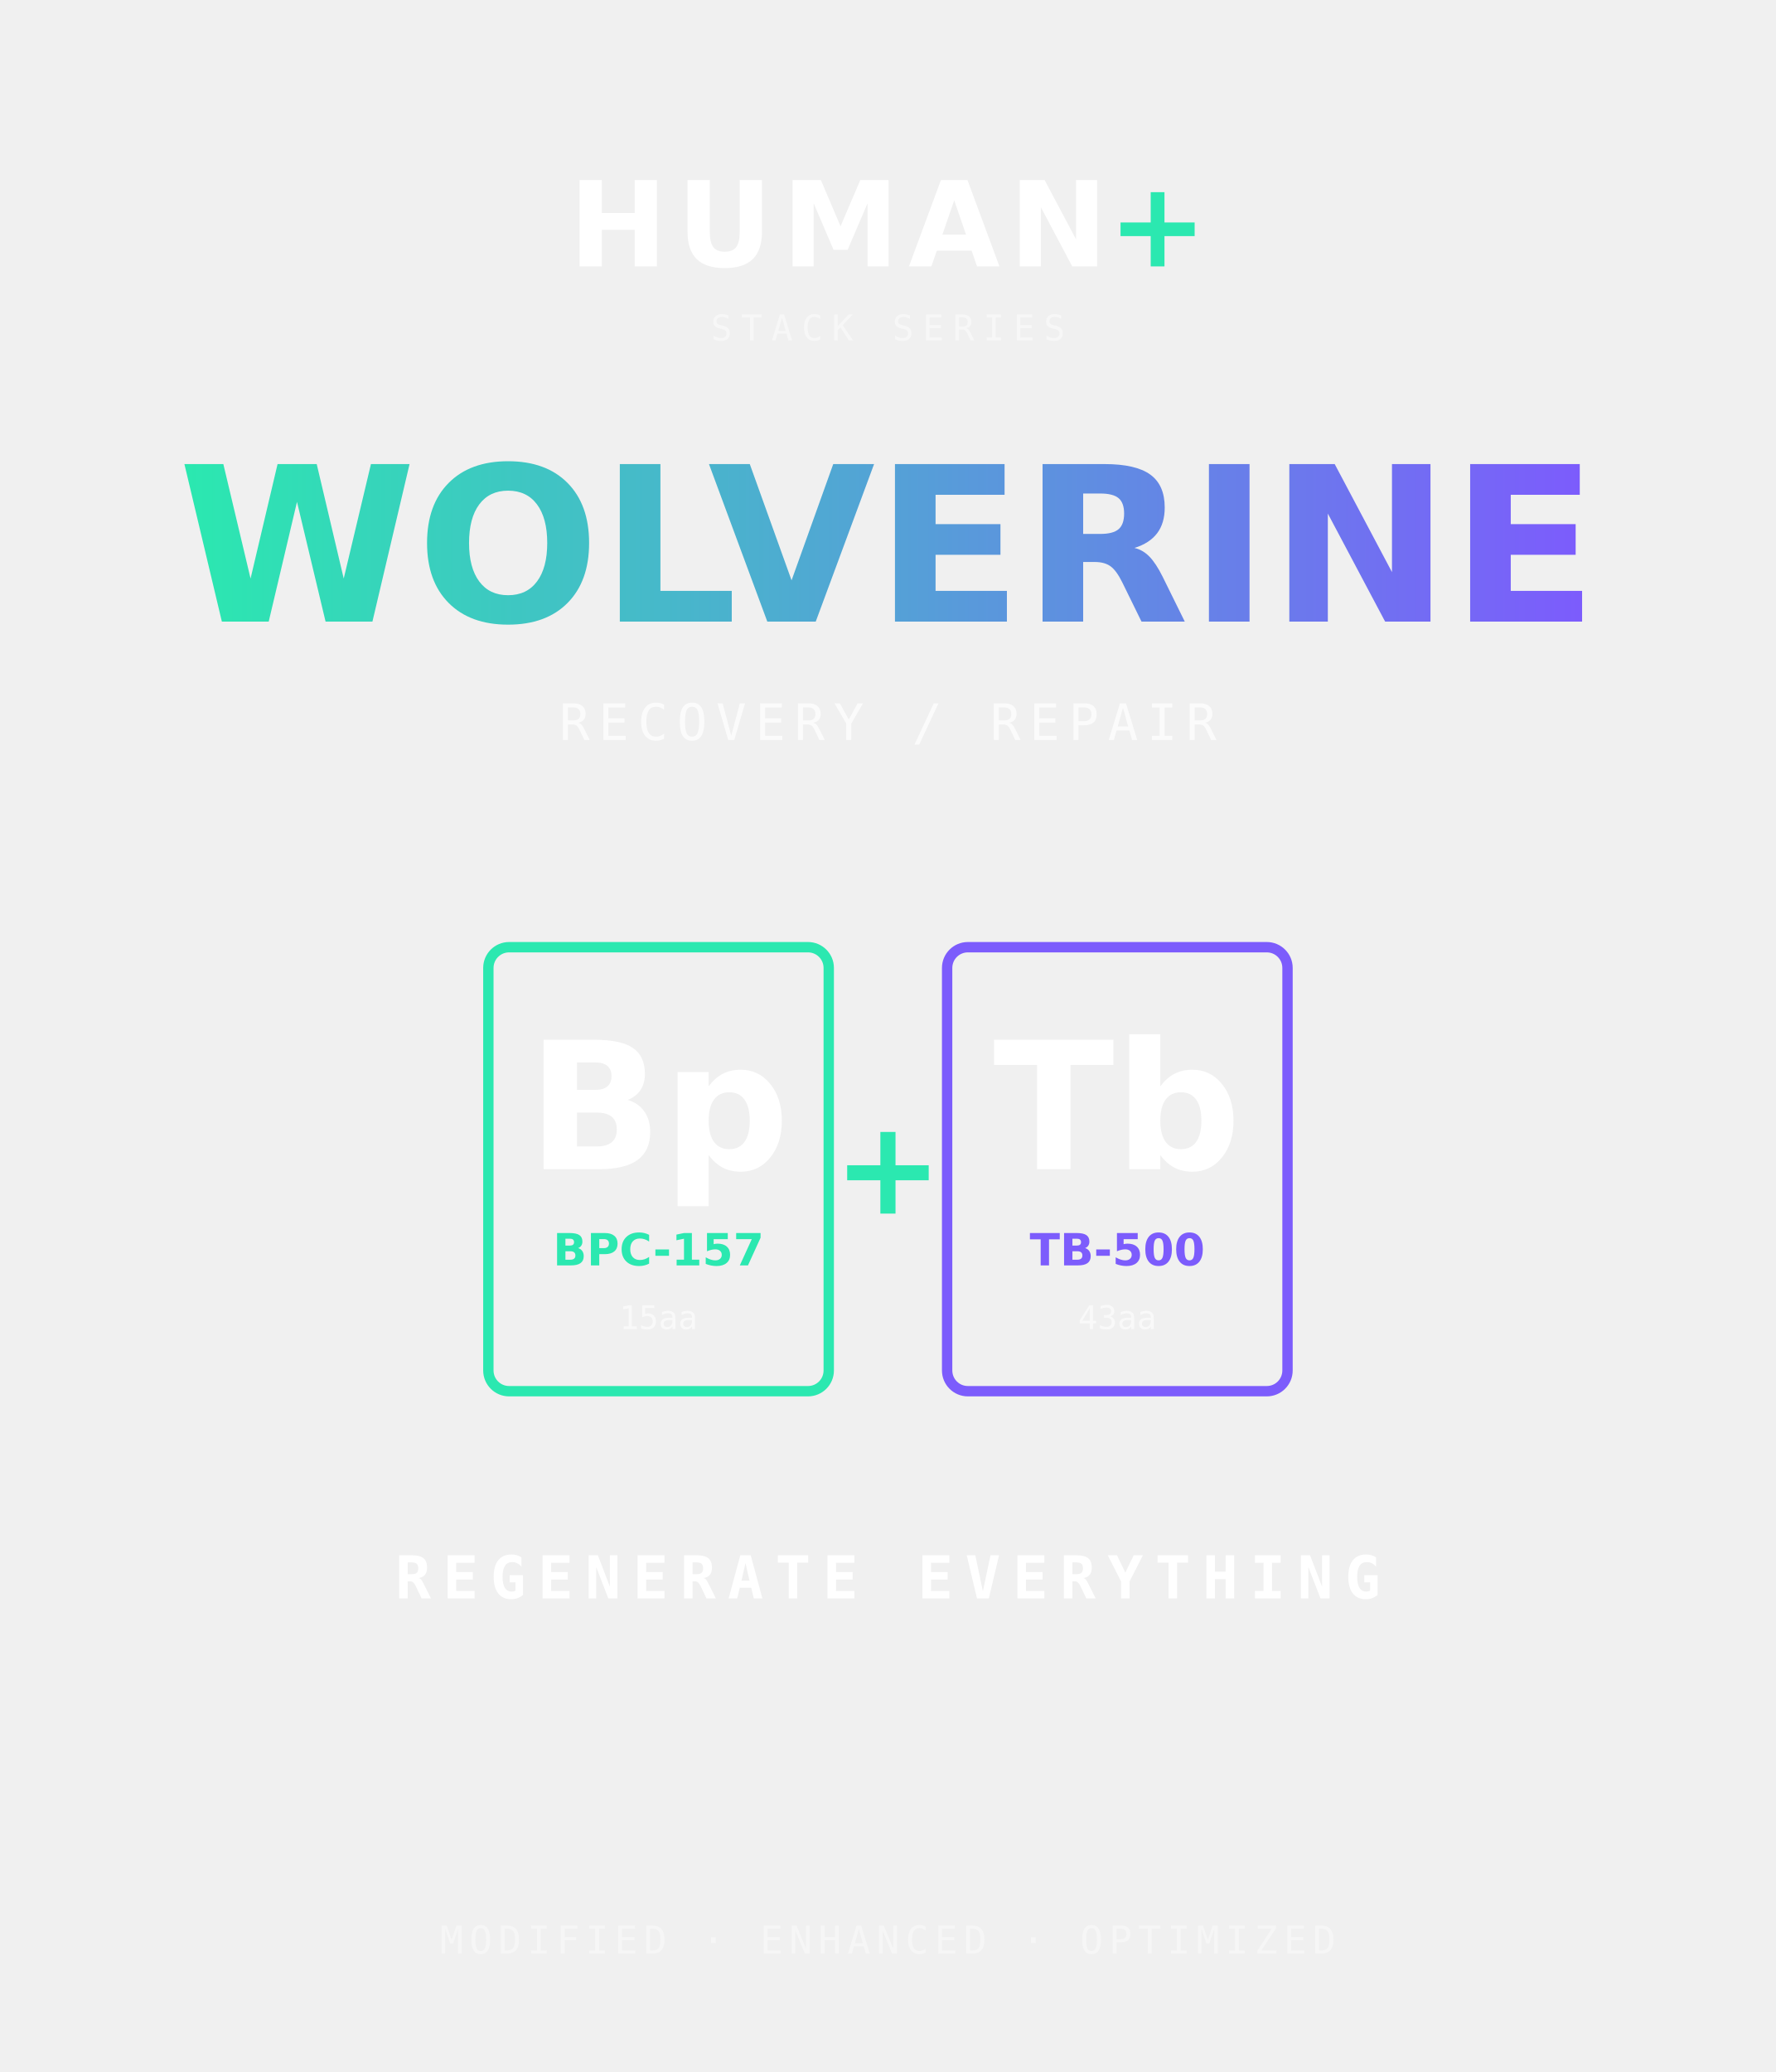
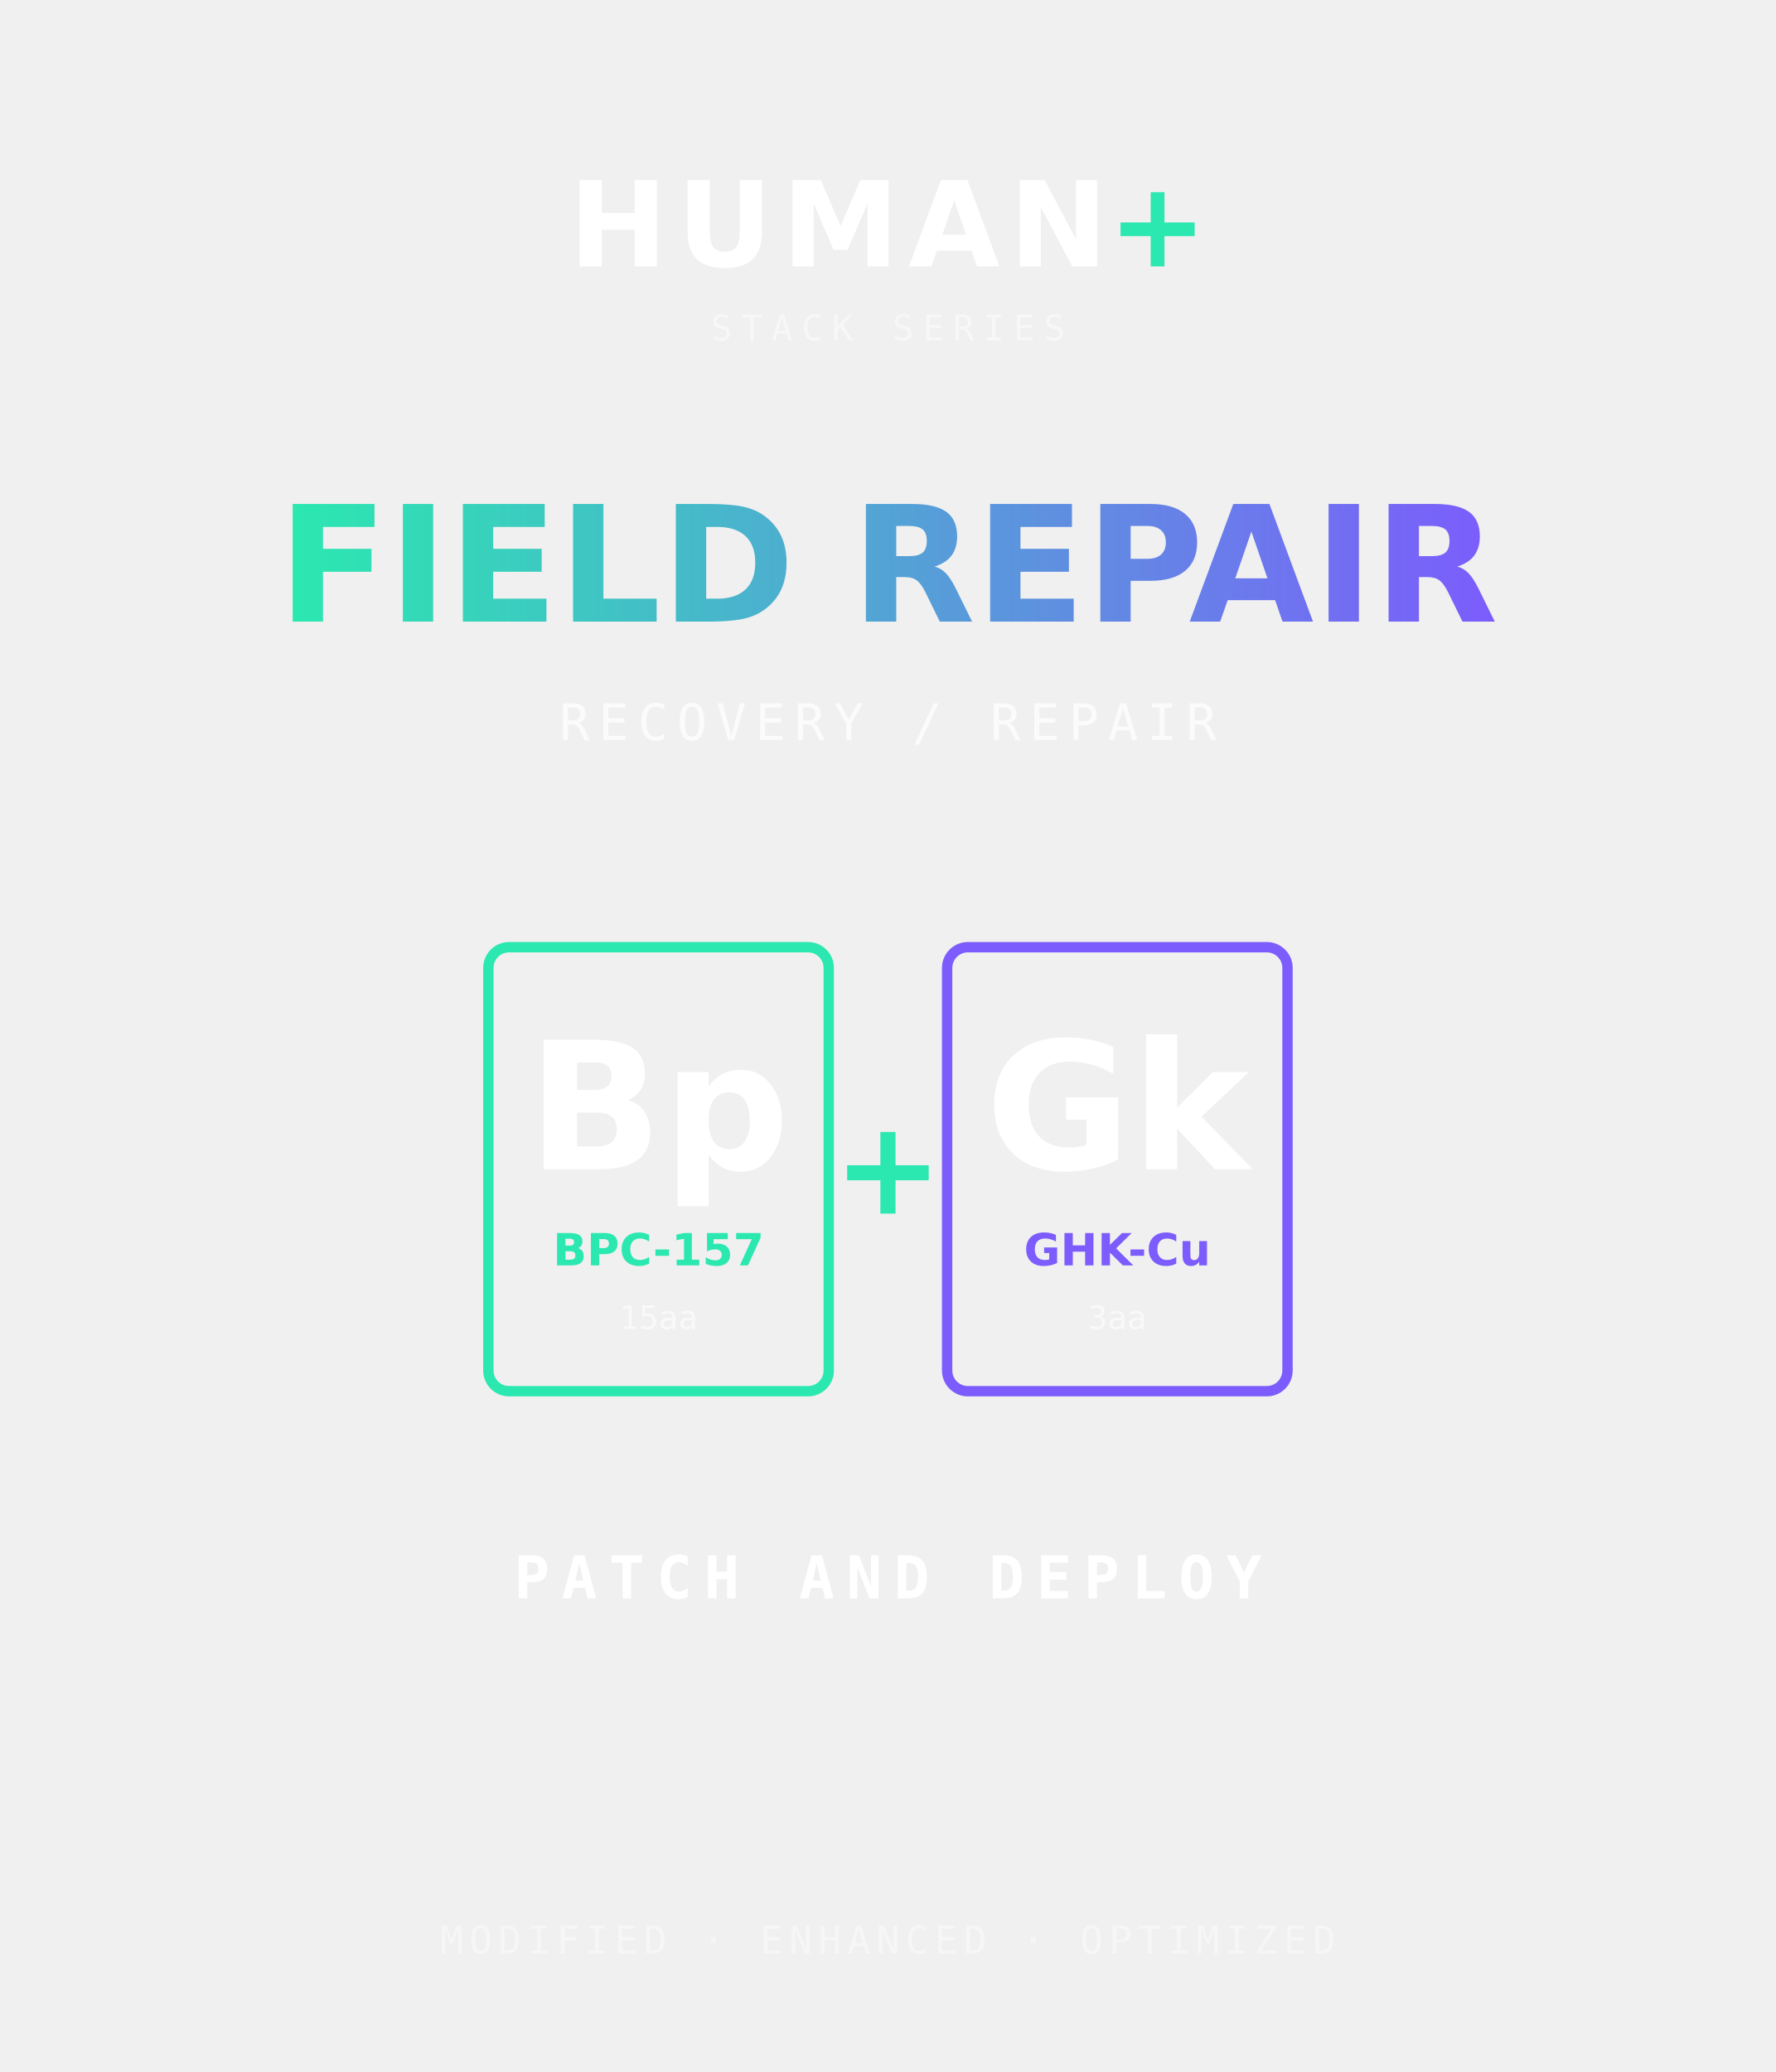
<svg xmlns="http://www.w3.org/2000/svg" viewBox="0 0 1200 1400" width="1200" height="1400">
  <defs>
    <linearGradient id="g" x1="0" y1="0" x2="1" y2="0">
      <stop offset="0%" stop-color="#2BE8B0" />
      <stop offset="100%" stop-color="#7C5CFC" />
    </linearGradient>
  </defs>
  <text x="600" y="180" font-family="DejaVu Sans, Liberation Sans, Arial, sans-serif" font-size="80" font-weight="800" text-anchor="middle" letter-spacing="6" fill="#FFFFFF">HUMAN<tspan fill="#2BE8B0">+</tspan>
  </text>
  <text x="600" y="230" font-family="DejaVu Sans Mono, Liberation Mono, monospace" font-size="24" text-anchor="middle" letter-spacing="6" fill="#FFFFFF" fill-opacity="0.45">STACK SERIES</text>
-   <text x="600" y="420" font-family="DejaVu Sans, Liberation Sans, Arial, sans-serif" font-size="146" font-weight="800" text-anchor="middle" fill="url(#g)">WOLVERINE</text>
+   <text x="600" y="420" font-family="DejaVu Sans, Liberation Sans, Arial, sans-serif" font-size="109" font-weight="800" text-anchor="middle" fill="url(#g)">FIELD REPAIR</text>
  <text x="600" y="500" font-family="DejaVu Sans Mono, Liberation Mono, monospace" font-size="34" letter-spacing="6" text-anchor="middle" fill="#FFFFFF" fill-opacity="0.75">RECOVERY / REPAIR</text>
  <rect x="330.0" y="640" width="230" height="300" rx="14" fill="none" stroke="#2BE8B0" stroke-width="7" />
  <text x="445.0" y="790" font-family="DejaVu Sans, Liberation Sans, Arial, sans-serif" font-size="120" font-weight="800" text-anchor="middle" fill="#FFFFFF">Bp</text>
  <text x="445.0" y="855" font-family="DejaVu Sans, Liberation Sans, Arial, sans-serif" font-size="30" font-weight="700" text-anchor="middle" fill="#2BE8B0">BPC-157</text>
  <text x="445.0" y="898" font-family="DejaVu Sans Mono, Liberation Mono, monospace" font-size="22" text-anchor="middle" fill="#FFFFFF" fill-opacity="0.6">15aa</text>
  <text x="600.0" y="820.0" font-family="DejaVu Sans, Liberation Sans, Arial, sans-serif" font-size="88" font-weight="800" text-anchor="middle" fill="#2BE8B0">+</text>
  <rect x="640.0" y="640" width="230" height="300" rx="14" fill="none" stroke="#7C5CFC" stroke-width="7" />
-   <text x="755.0" y="790" font-family="DejaVu Sans, Liberation Sans, Arial, sans-serif" font-size="120" font-weight="800" text-anchor="middle" fill="#FFFFFF">Tb</text>
-   <text x="755.0" y="855" font-family="DejaVu Sans, Liberation Sans, Arial, sans-serif" font-size="30" font-weight="700" text-anchor="middle" fill="#7C5CFC">TB-500</text>
-   <text x="755.0" y="898" font-family="DejaVu Sans Mono, Liberation Mono, monospace" font-size="22" text-anchor="middle" fill="#FFFFFF" fill-opacity="0.6">43aa</text>
-   <text x="600" y="1080" font-family="DejaVu Sans Mono, Liberation Mono, monospace" font-size="40" font-weight="700" letter-spacing="8" text-anchor="middle" fill="#FFFFFF">REGENERATE EVERYTHING</text>
+   <text x="755.0" y="790" font-family="DejaVu Sans, Liberation Sans, Arial, sans-serif" font-size="120" font-weight="800" text-anchor="middle" fill="#FFFFFF">Gk</text>
+   <text x="755.0" y="855" font-family="DejaVu Sans, Liberation Sans, Arial, sans-serif" font-size="30" font-weight="700" text-anchor="middle" fill="#7C5CFC">GHK-Cu</text>
+   <text x="755.0" y="898" font-family="DejaVu Sans Mono, Liberation Mono, monospace" font-size="22" text-anchor="middle" fill="#FFFFFF" fill-opacity="0.6">3aa</text>
+   <text x="600" y="1080" font-family="DejaVu Sans Mono, Liberation Mono, monospace" font-size="40" font-weight="700" letter-spacing="8" text-anchor="middle" fill="#FFFFFF">PATCH AND DEPLOY</text>
  <text x="600" y="1320" font-family="DejaVu Sans Mono, Liberation Mono, monospace" font-size="26" letter-spacing="4" text-anchor="middle" fill="#FFFFFF" fill-opacity="0.4">MODIFIED · ENHANCED · OPTIMIZED</text>
</svg>
